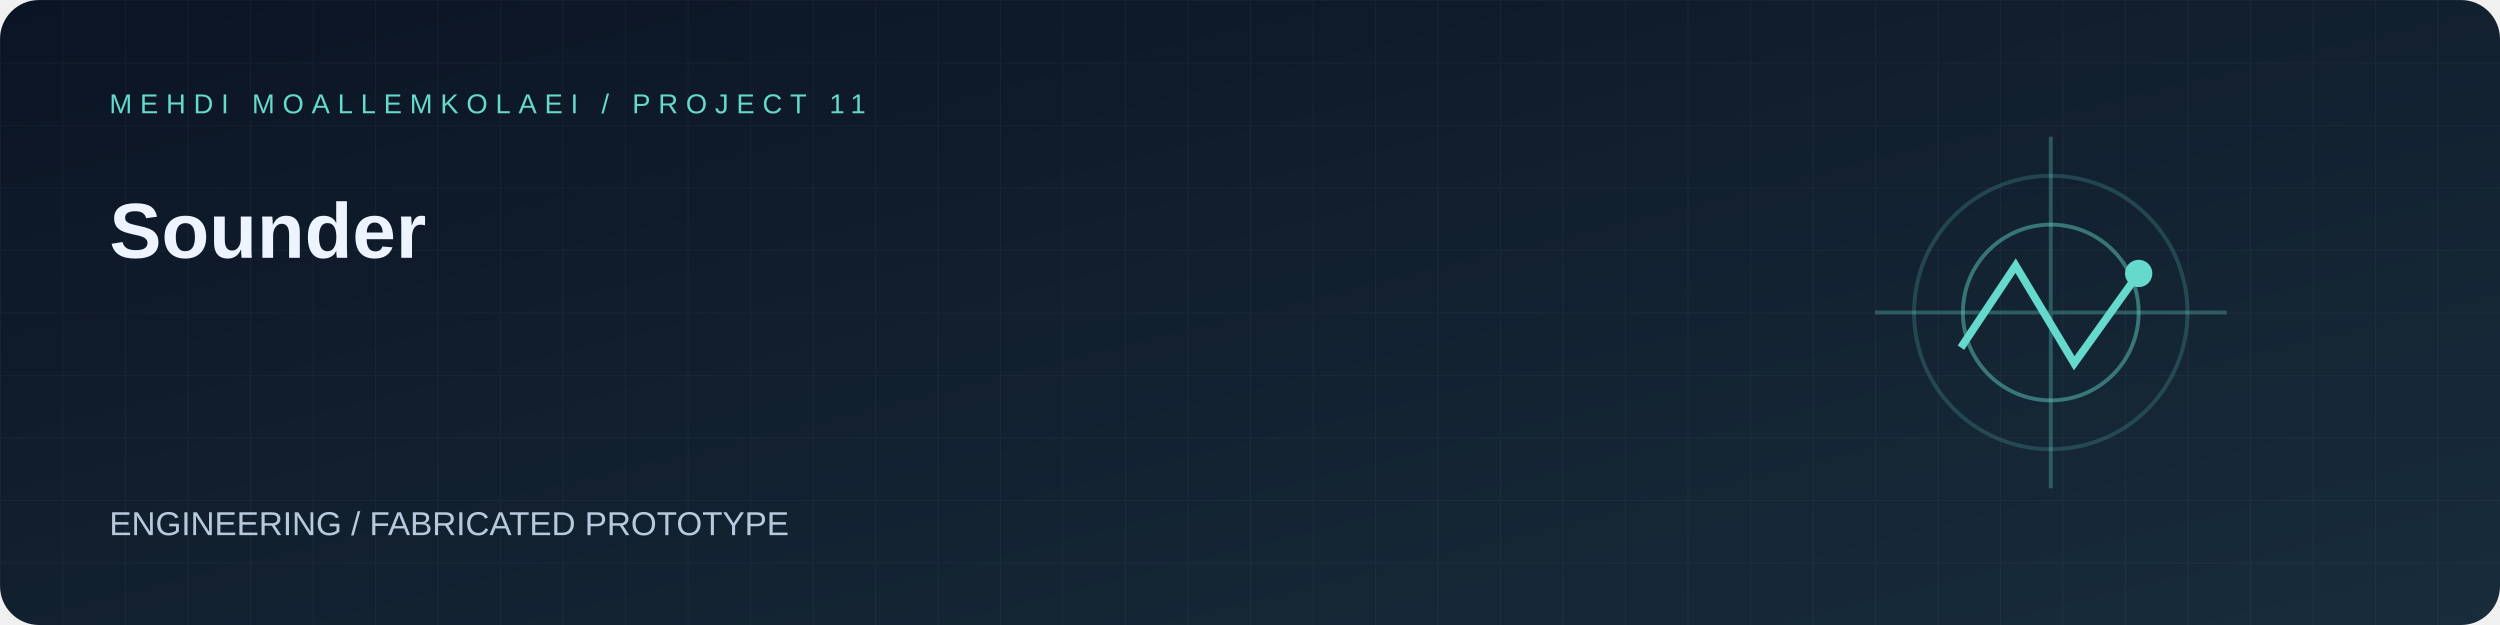
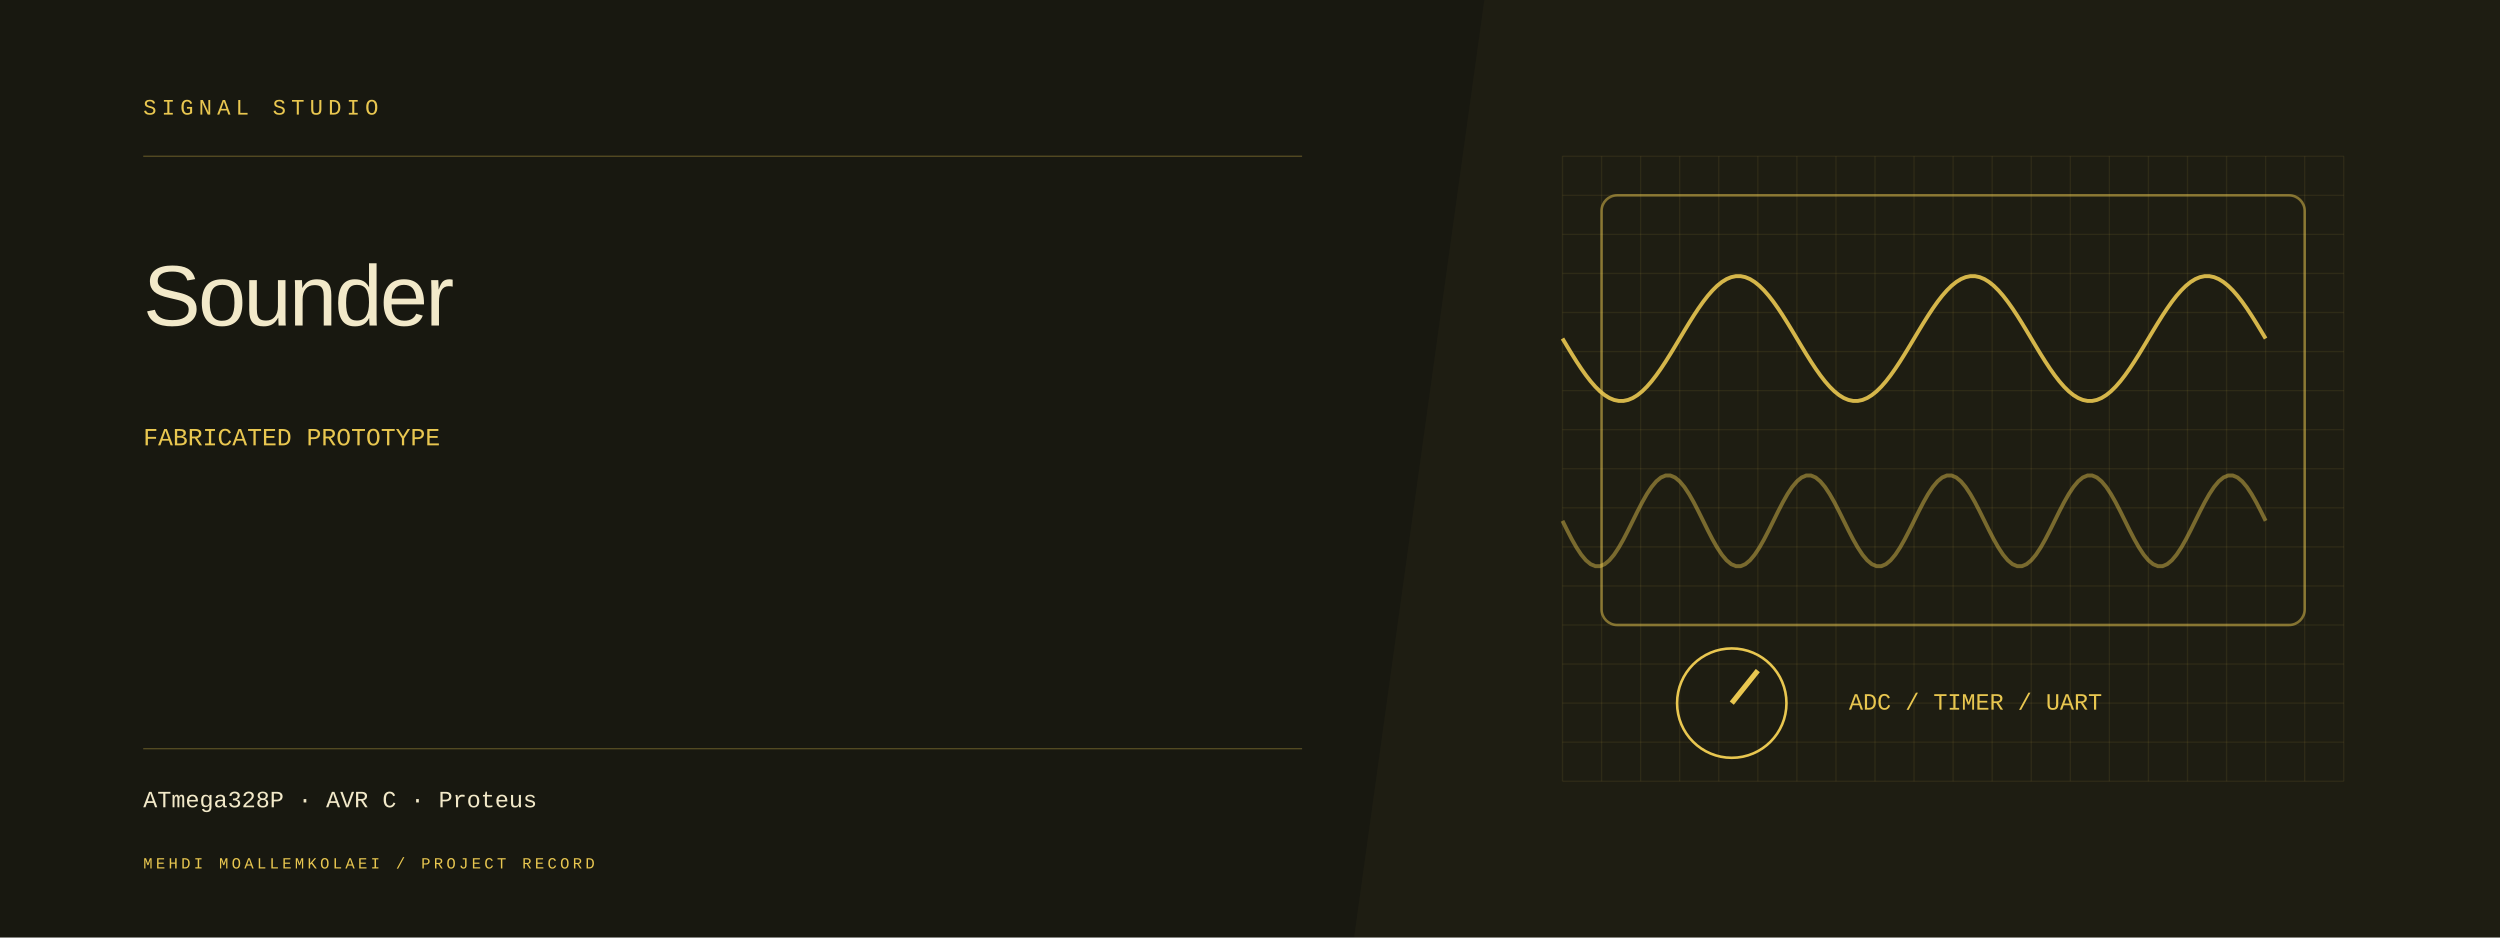
- <svg xmlns="http://www.w3.org/2000/svg" width="1280" height="320" viewBox="0 0 1280 320" role="img" aria-labelledby="title desc">
-   <defs>
-     <linearGradient id="bg" x2="1" y2="1">
-       <stop stop-color="#0b1424" />
-       <stop offset="1" stop-color="#182c3b" />
-     </linearGradient>
-     <pattern id="grid" width="32" height="32" patternUnits="userSpaceOnUse">
-       <path d="M32 0H0V32" fill="none" stroke="#fff" stroke-opacity=".035" />
-     </pattern>
-   </defs>
-   <rect width="1280" height="320" rx="20" fill="url(#bg)" />
-   <rect width="1280" height="320" rx="20" fill="url(#grid)" />
-   <g font-family="Segoe UI,Arial,sans-serif" fill="#eef4ff">
-     <text x="56" y="58" font-size="14" letter-spacing="4" fill="#65d9cc">MEHDI MOALLEMKOLAEI / PROJECT 11</text>
-     <text x="56" y="132" font-size="40" font-weight="700">Sounder</text>
-     <text x="56" y="274" font-size="17" fill="#b7c9dc">ENGINEERING  /  FABRICATED PROTOTYPE</text>
-     <g transform="translate(1050 160)" fill="none" stroke="#65d9cc" stroke-width="2">
-       <circle r="70" opacity=".2" />
-       <circle r="45" opacity=".45" />
-       <path d="M-90 0H90M0-90V90" opacity=".3" />
-       <path d="M-46 18L-18-24L12 26L45-20" stroke-width="4" />
-       <circle cx="45" cy="-20" r="6" fill="#65d9cc" />
-     </g>
+ <svg xmlns="http://www.w3.org/2000/svg" width="3840" height="1440" viewBox="0 0 1920 720" role="img" aria-labelledby="title desc">
+   <rect width="1920" height="720" fill="#181810" />
+   <path d="M1140 0L1040 720H1920V0Z" fill="#e9c750" opacity=".035" />
+   <path d="M110 120H1000M110 575H1000" stroke="#e9c750" opacity=".3" />
+   <text x="110" y="88" fill="#e9c750" font-family="Courier New,monospace" font-size="17" letter-spacing="4">SIGNAL STUDIO</text>
+   <text x="110" y="250" font-size="66" font-family="Arial,Helvetica,sans-serif" fill="#f2e9c9" letter-spacing="-1.8">Sounder</text>
+   <text x="110" y="342" fill="#e9c750" font-family="Courier New,monospace" font-size="19">FABRICATED PROTOTYPE</text>
+   <text x="110" y="620" fill="#f2e9c9" font-family="Courier New,monospace" font-size="18">ATmega328P · AVR C · Proteus</text>
+   <text x="110" y="667" fill="#e9c750" font-family="Courier New,monospace" font-size="12" letter-spacing="2.5">MEHDI MOALLEMKOLAEI / PROJECT RECORD</text>
+   <g transform="translate(1200 120)">
+     <path d="M0 0L0 480" fill="none" stroke="#e9c750" stroke-width="1" opacity="0.08" />
+     <path d="M30 0L30 480" fill="none" stroke="#e9c750" stroke-width="1" opacity="0.08" />
+     <path d="M60 0L60 480" fill="none" stroke="#e9c750" stroke-width="1" opacity="0.08" />
+     <path d="M90 0L90 480" fill="none" stroke="#e9c750" stroke-width="1" opacity="0.08" />
+     <path d="M120 0L120 480" fill="none" stroke="#e9c750" stroke-width="1" opacity="0.08" />
+     <path d="M150 0L150 480" fill="none" stroke="#e9c750" stroke-width="1" opacity="0.08" />
+     <path d="M180 0L180 480" fill="none" stroke="#e9c750" stroke-width="1" opacity="0.08" />
+     <path d="M210 0L210 480" fill="none" stroke="#e9c750" stroke-width="1" opacity="0.08" />
+     <path d="M240 0L240 480" fill="none" stroke="#e9c750" stroke-width="1" opacity="0.08" />
+     <path d="M270 0L270 480" fill="none" stroke="#e9c750" stroke-width="1" opacity="0.08" />
+     <path d="M300 0L300 480" fill="none" stroke="#e9c750" stroke-width="1" opacity="0.08" />
+     <path d="M330 0L330 480" fill="none" stroke="#e9c750" stroke-width="1" opacity="0.08" />
+     <path d="M360 0L360 480" fill="none" stroke="#e9c750" stroke-width="1" opacity="0.08" />
+     <path d="M390 0L390 480" fill="none" stroke="#e9c750" stroke-width="1" opacity="0.08" />
+     <path d="M420 0L420 480" fill="none" stroke="#e9c750" stroke-width="1" opacity="0.08" />
+     <path d="M450 0L450 480" fill="none" stroke="#e9c750" stroke-width="1" opacity="0.08" />
+     <path d="M480 0L480 480" fill="none" stroke="#e9c750" stroke-width="1" opacity="0.08" />
+     <path d="M510 0L510 480" fill="none" stroke="#e9c750" stroke-width="1" opacity="0.08" />
+     <path d="M540 0L540 480" fill="none" stroke="#e9c750" stroke-width="1" opacity="0.08" />
+     <path d="M570 0L570 480" fill="none" stroke="#e9c750" stroke-width="1" opacity="0.08" />
+     <path d="M600 0L600 480" fill="none" stroke="#e9c750" stroke-width="1" opacity="0.08" />
+     <path d="M0 0L600 0" fill="none" stroke="#e9c750" stroke-width="1" opacity="0.08" />
+     <path d="M0 30L600 30" fill="none" stroke="#e9c750" stroke-width="1" opacity="0.08" />
+     <path d="M0 60L600 60" fill="none" stroke="#e9c750" stroke-width="1" opacity="0.08" />
+     <path d="M0 90L600 90" fill="none" stroke="#e9c750" stroke-width="1" opacity="0.08" />
+     <path d="M0 120L600 120" fill="none" stroke="#e9c750" stroke-width="1" opacity="0.08" />
+     <path d="M0 150L600 150" fill="none" stroke="#e9c750" stroke-width="1" opacity="0.08" />
+     <path d="M0 180L600 180" fill="none" stroke="#e9c750" stroke-width="1" opacity="0.08" />
+     <path d="M0 210L600 210" fill="none" stroke="#e9c750" stroke-width="1" opacity="0.08" />
+     <path d="M0 240L600 240" fill="none" stroke="#e9c750" stroke-width="1" opacity="0.08" />
+     <path d="M0 270L600 270" fill="none" stroke="#e9c750" stroke-width="1" opacity="0.08" />
+     <path d="M0 300L600 300" fill="none" stroke="#e9c750" stroke-width="1" opacity="0.08" />
+     <path d="M0 330L600 330" fill="none" stroke="#e9c750" stroke-width="1" opacity="0.08" />
+     <path d="M0 360L600 360" fill="none" stroke="#e9c750" stroke-width="1" opacity="0.08" />
+     <path d="M0 390L600 390" fill="none" stroke="#e9c750" stroke-width="1" opacity="0.08" />
+     <path d="M0 420L600 420" fill="none" stroke="#e9c750" stroke-width="1" opacity="0.08" />
+     <path d="M0 450L600 450" fill="none" stroke="#e9c750" stroke-width="1" opacity="0.08" />
+     <path d="M0 480L600 480" fill="none" stroke="#e9c750" stroke-width="1" opacity="0.08" />
+     <path d="M0.00 140.00L3.60 146.02L7.20 151.94L10.80 157.67L14.40 163.12L18.00 168.21L21.60 172.86L25.20 176.98L28.80 180.53L32.40 183.43L36.00 185.65L39.60 187.15L43.20 187.91L46.80 187.91L50.40 187.15L54.00 185.65L57.60 183.43L61.20 180.53L64.80 176.98L68.40 172.86L72.00 168.21L75.60 163.12L79.20 157.67L82.80 151.94L86.40 146.02L90.00 140.00L93.60 133.98L97.20 128.06L100.80 122.33L104.40 116.88L108.00 111.79L111.60 107.14L115.20 103.02L118.80 99.47L122.40 96.57L126.00 94.35L129.60 92.85L133.20 92.09L136.80 92.09L140.40 92.85L144.00 94.35L147.60 96.57L151.20 99.47L154.80 103.02L158.40 107.14L162.00 111.79L165.60 116.88L169.20 122.33L172.80 128.06L176.40 133.98L180.00 140.00L183.60 146.02L187.20 151.94L190.80 157.67L194.40 163.12L198.00 168.21L201.60 172.86L205.20 176.98L208.80 180.53L212.40 183.43L216.00 185.65L219.60 187.15L223.20 187.91L226.80 187.91L230.40 187.15L234.00 185.65L237.60 183.43L241.20 180.53L244.80 176.98L248.40 172.86L252.00 168.21L255.60 163.12L259.20 157.67L262.80 151.94L266.40 146.02L270.00 140.00L273.60 133.98L277.20 128.06L280.80 122.33L284.40 116.88L288.00 111.79L291.60 107.14L295.20 103.02L298.80 99.47L302.40 96.57L306.00 94.35L309.60 92.85L313.20 92.09L316.80 92.09L320.40 92.85L324.00 94.35L327.60 96.57L331.20 99.47L334.80 103.02L338.40 107.14L342.00 111.79L345.60 116.88L349.20 122.33L352.80 128.06L356.40 133.98L360.00 140.00L363.60 146.02L367.20 151.94L370.80 157.67L374.40 163.12L378.00 168.21L381.60 172.86L385.20 176.98L388.80 180.53L392.40 183.43L396.00 185.65L399.60 187.15L403.20 187.91L406.80 187.91L410.40 187.15L414.00 185.65L417.60 183.43L421.20 180.53L424.80 176.98L428.40 172.86L432.00 168.21L435.60 163.12L439.20 157.67L442.80 151.94L446.40 146.02L450.00 140.00L453.60 133.98L457.20 128.06L460.80 122.33L464.40 116.88L468.00 111.79L471.60 107.14L475.20 103.02L478.80 99.47L482.40 96.57L486.00 94.35L489.60 92.85L493.20 92.09L496.80 92.09L500.40 92.85L504.00 94.35L507.60 96.57L511.20 99.47L514.80 103.02L518.40 107.14L522.00 111.79L525.60 116.88L529.20 122.33L532.80 128.06L536.40 133.98L540.00 140.00" fill="none" stroke="#e9c750" stroke-width="3" opacity="0.9" />
+     <path d="M0.00 280.00L3.60 287.28L7.20 294.24L10.80 300.57L14.40 306.01L18.00 310.31L21.60 313.29L25.20 314.81L28.80 314.81L32.40 313.29L36.00 310.31L39.60 306.01L43.20 300.57L46.80 294.24L50.40 287.28L54.00 280.00L57.60 272.72L61.20 265.76L64.80 259.43L68.40 253.99L72.00 249.69L75.60 246.71L79.20 245.19L82.80 245.19L86.40 246.71L90.00 249.69L93.60 253.99L97.20 259.43L100.80 265.76L104.40 272.72L108.00 280.00L111.60 287.28L115.20 294.24L118.80 300.57L122.40 306.01L126.00 310.31L129.60 313.29L133.20 314.81L136.80 314.81L140.40 313.29L144.00 310.31L147.60 306.01L151.20 300.57L154.80 294.24L158.40 287.28L162.00 280.00L165.60 272.72L169.20 265.76L172.80 259.43L176.40 253.99L180.00 249.69L183.60 246.71L187.20 245.19L190.80 245.19L194.40 246.71L198.00 249.69L201.60 253.99L205.20 259.43L208.80 265.76L212.40 272.72L216.00 280.00L219.60 287.28L223.20 294.24L226.80 300.57L230.40 306.01L234.00 310.31L237.60 313.29L241.20 314.81L244.80 314.81L248.40 313.29L252.00 310.31L255.60 306.01L259.20 300.57L262.80 294.24L266.40 287.28L270.00 280.00L273.60 272.72L277.20 265.76L280.80 259.43L284.40 253.99L288.00 249.69L291.60 246.71L295.20 245.19L298.80 245.19L302.40 246.71L306.00 249.69L309.60 253.99L313.20 259.43L316.80 265.76L320.40 272.72L324.00 280.00L327.60 287.28L331.20 294.24L334.80 300.57L338.40 306.01L342.00 310.31L345.60 313.29L349.20 314.81L352.80 314.81L356.40 313.29L360.00 310.31L363.60 306.01L367.20 300.57L370.80 294.24L374.40 287.28L378.00 280.00L381.60 272.72L385.20 265.76L388.80 259.43L392.40 253.99L396.00 249.69L399.60 246.71L403.20 245.19L406.80 245.19L410.40 246.71L414.00 249.69L417.60 253.99L421.20 259.43L424.80 265.76L428.40 272.72L432.00 280.00L435.60 287.28L439.20 294.24L442.80 300.57L446.40 306.01L450.00 310.31L453.60 313.29L457.20 314.81L460.80 314.81L464.40 313.29L468.00 310.31L471.60 306.01L475.20 300.57L478.80 294.24L482.40 287.28L486.00 280.00L489.60 272.72L493.20 265.76L496.80 259.43L500.40 253.99L504.00 249.69L507.60 246.71L511.20 245.19L514.80 245.19L518.40 246.71L522.00 249.69L525.60 253.99L529.20 259.43L532.80 265.76L536.40 272.72L540.00 280.00" fill="none" stroke="#e9c750" stroke-width="3" opacity="0.45" />
+     <rect x="30" y="30" width="540" height="330" rx="12" fill="none" stroke="#e9c750" stroke-width="2" opacity="0.5" />
+     <circle cx="130" cy="420" r="42" fill="none" stroke="#e9c750" stroke-width="2" opacity="1" />
+     <path d="M130 420L150 395" fill="none" stroke="#e9c750" stroke-width="4" opacity="1" />
+     <text x="220" y="425" fill="#e9c750" font-family="Courier New,monospace" font-size="18" text-anchor="start" opacity="1">ADC / TIMER / UART</text>
  </g>
</svg>
